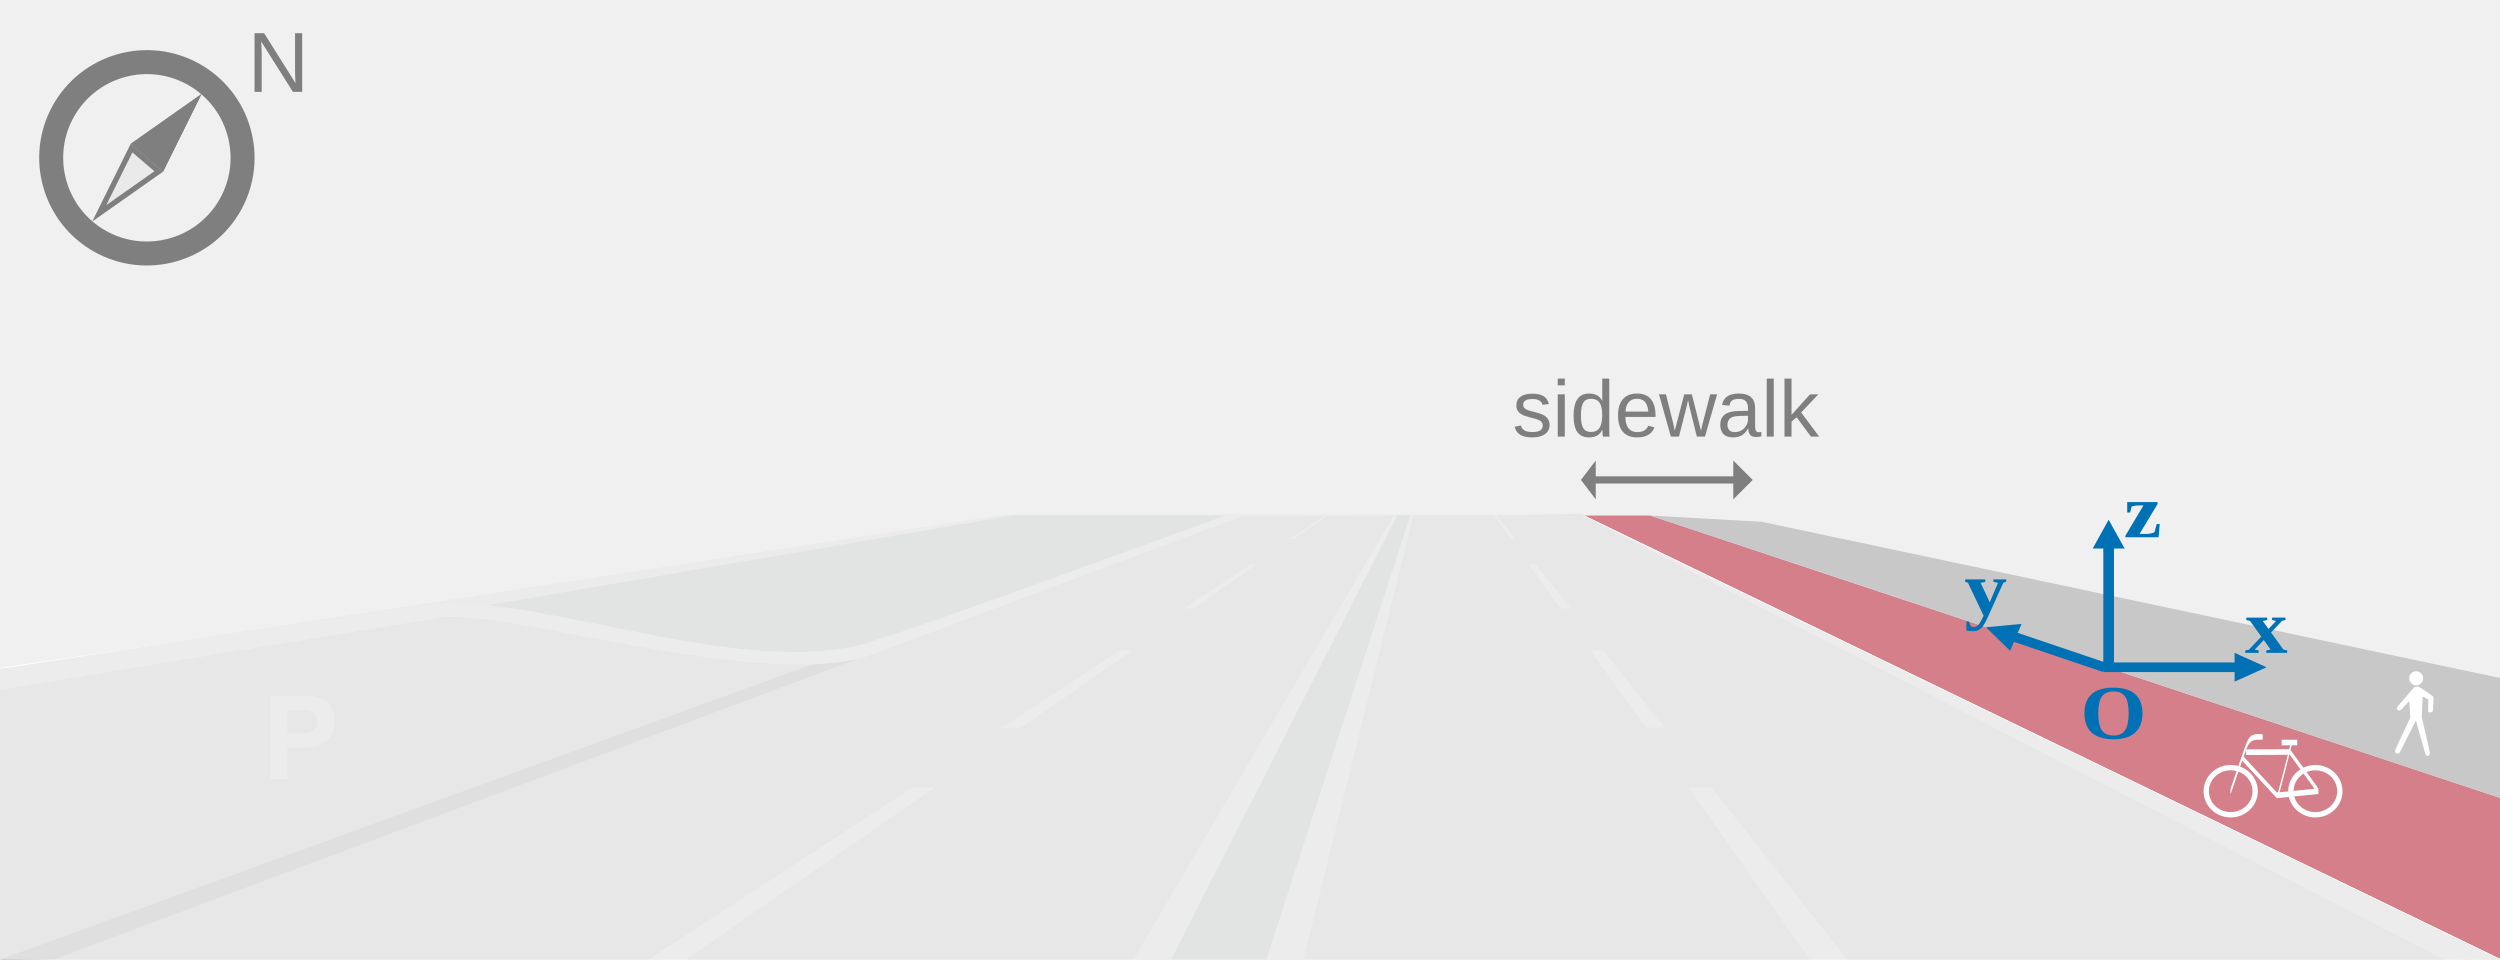
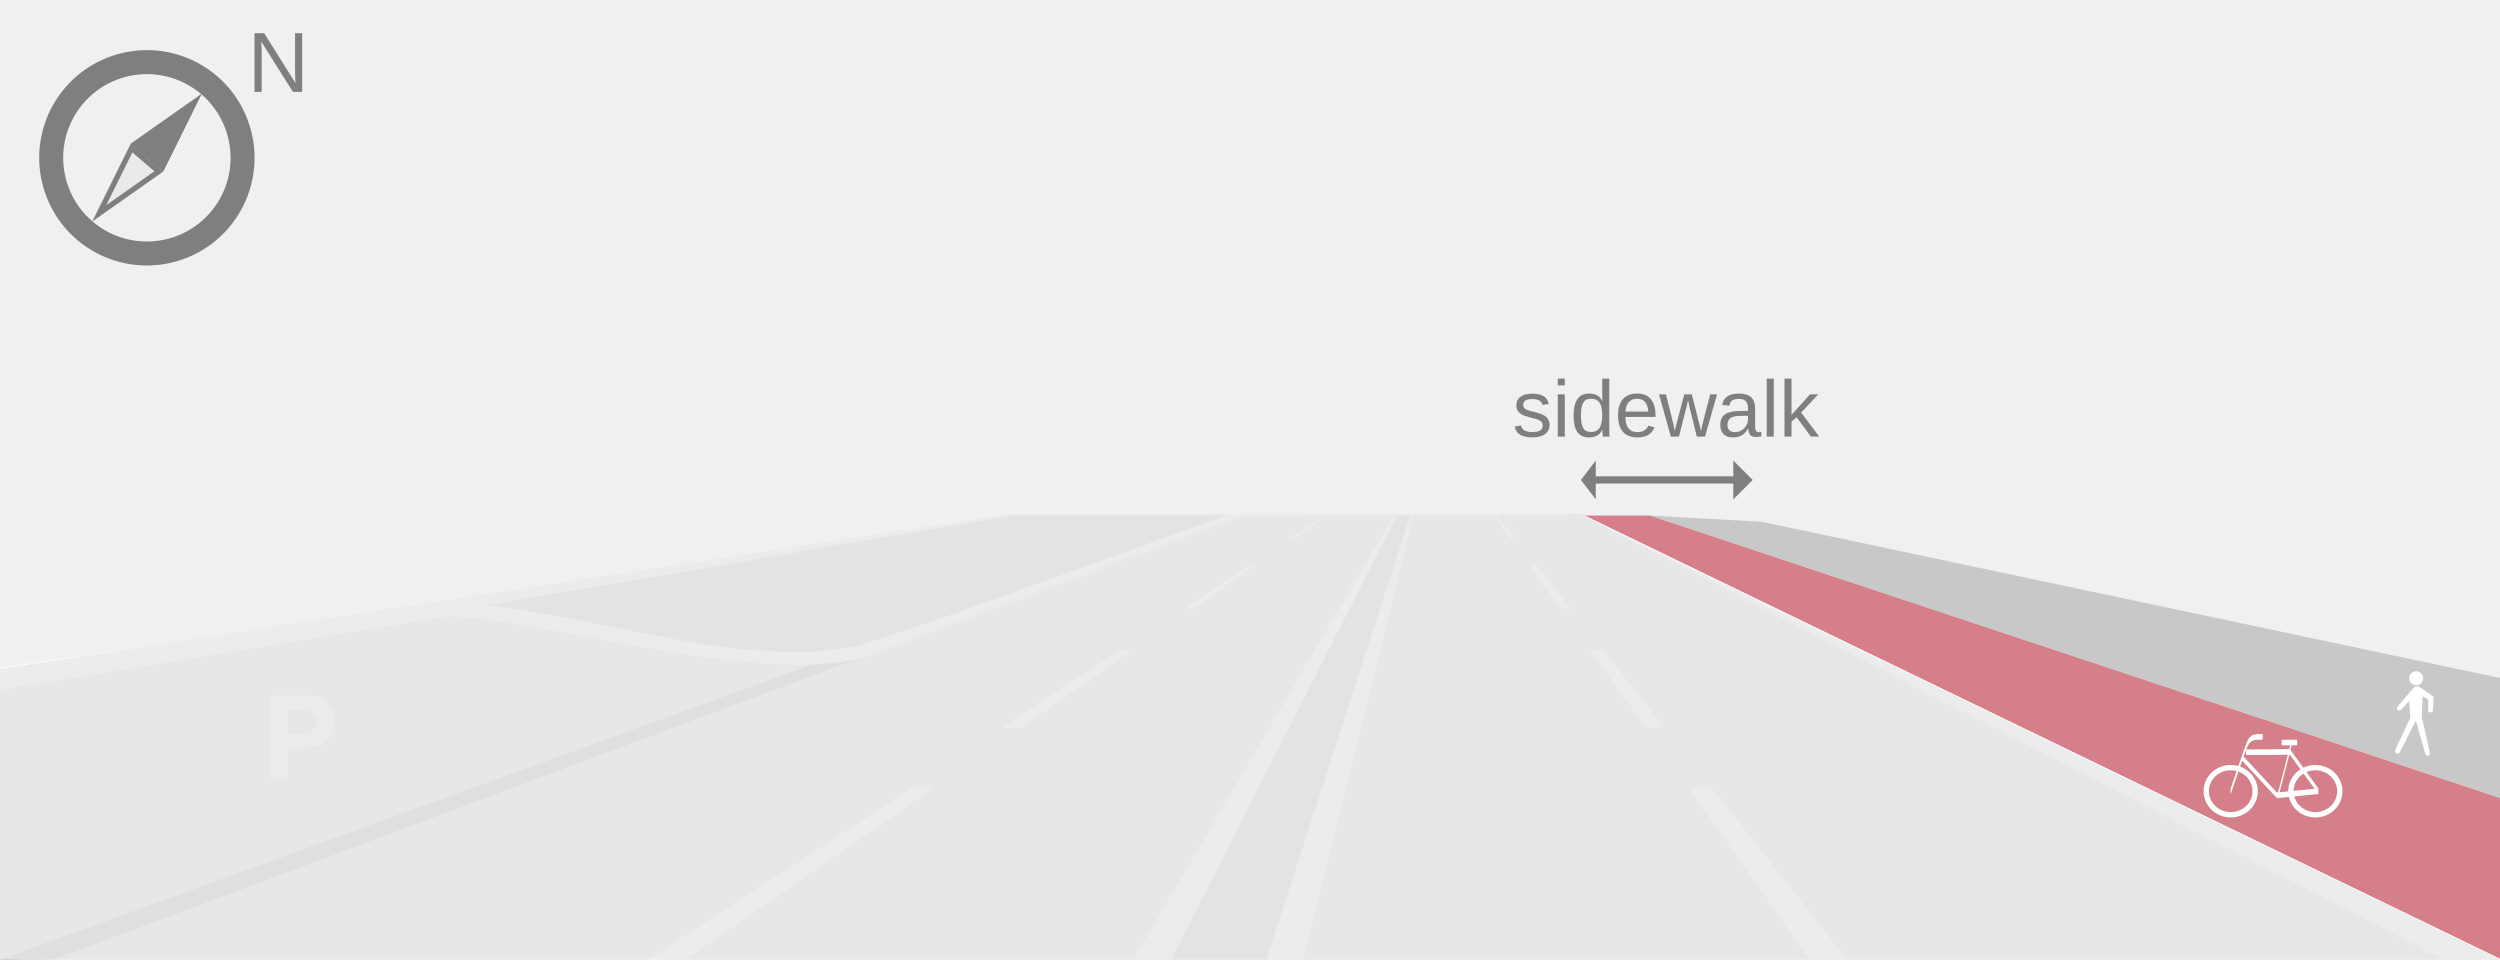
<svg xmlns="http://www.w3.org/2000/svg" width="100%" height="100%" viewBox="0 0 469 180" version="1.1" xml:space="preserve" style="fill-rule:evenodd;clip-rule:evenodd;stroke-linecap:round;stroke-miterlimit:1;">
  <g transform="matrix(1,0,0,0.734694,-540,-257.143)">
    <g id="Road" transform="matrix(0.652961,0,0,0.888753,540.039,336.116)">
      <g>
        <g transform="matrix(0.0299978,0,0,0.0299989,0,2.00018e-12)">
          <path d="M11888,5468L15154,5450L23686,9706L354,9706L11888,5468Z" style="fill:rgb(200,200,200);" />
        </g>
        <g transform="matrix(0.0299978,0,0,0.0299989,0,2.00018e-12)">
          <path d="M9696.43,5458L11736.2,5458L-2,9705.12L0,7115.25L9696.43,5458Z" style="fill:rgb(151,175,170);" />
        </g>
        <g transform="matrix(0.0299978,0,0,0.0299989,0,2.00018e-12)">
          <path d="M3840.41,6473C5459.42,6249.93 6190.2,7032.27 8291.2,6702.48C8292.43,6702.29 -2,9705.12 -2,9705.12L0,7115.25C0,7115.25 2826.34,6612.73 3840.41,6473Z" style="fill:rgb(200,200,200);" />
        </g>
        <g transform="matrix(0.0149989,0,0,0.0149995,0,0)">
          <path d="M15698.2,13715.4L16376,13678.5L1053,19411L-4,19420L15698.2,13715.4Z" style="fill:rgb(127,127,127);" />
        </g>
        <g transform="matrix(0.0149989,0,0,0.0149995,0,0)">
          <path d="M23503.4,10916L23829.1,10916C23829.1,10916 16605.4,13614.9 16582.4,13621.7C14495.1,14238.8 9883.77,12755.1 8495.51,12864.6C8431.41,12869.7 -0,14255.1 -0,14255.1L0,13832.5C0,13832.5 8474.41,12594.5 8511.1,12594C10651.4,12563.1 13914.5,13881.8 16285.1,13439.7C17008.9,13304.7 23503.4,10916 23503.4,10916Z" style="fill:white;" />
        </g>
        <g transform="matrix(0.0299978,0,0,0.0299989,0,0)">
          <path d="M13504.5,5458L13534.4,5458L12482.5,9705.12L12127.3,9705.12L13504.5,5458Z" style="fill:white;" />
        </g>
        <g transform="matrix(0.0299978,0,0,0.0299989,0,0)">
          <path d="M16168.9,8060.96L16389.5,8060.96L17690.1,9710L17330.6,9710L16168.9,8060.96Z" style="fill:white;" />
        </g>
        <g transform="matrix(0.0299978,0,0,0.0299989,-52.5342,-66.6388)">
          <path d="M16980.1,8970.22L17104.8,8970.22L17690.1,9710L17512.9,9711.79L16980.1,8970.22Z" style="fill:white;" />
        </g>
        <g transform="matrix(0.0299978,0,0,0.0299989,-79.7212,-100.844)">
          <path d="M17298,9285.79L17363.1,9286.45L17701.1,9710L17599.3,9709.8L17298,9285.79Z" style="fill:white;" />
        </g>
        <g transform="matrix(0.0299978,0,0,0.0299989,-95.6977,-120.823)">
          <path d="M17496.5,9483.16L17519.7,9480.51L17701.1,9710L17656.6,9712.01L17496.5,9483.16Z" style="fill:white;" />
        </g>
        <g transform="matrix(-0.0299978,0,0,0.0299989,716.882,4.44089e-14)">
          <path d="M14944.7,8060.96L15156.6,8060.96L17690.1,9710L17330.6,9710L14944.7,8060.96Z" style="fill:white;" />
        </g>
        <g transform="matrix(-0.0299978,0,0,0.0299989,819.114,-66.6388)">
          <path d="M16460.4,8970.22L16584.5,8970.22L17709.4,9711.79L17528,9711.79L16460.4,8970.22Z" style="fill:white;" />
        </g>
        <g transform="matrix(-0.0299978,0,0,0.0299989,871.153,-100.844)">
          <path d="M17006.9,9285.79L17058.7,9285.79L17706.1,9710L17611,9710L17006.9,9285.79Z" style="fill:white;" />
        </g>
        <g transform="matrix(-0.0299978,0,0,0.0299989,905.9,-120.59)">
          <path d="M17493.8,9483.83L17521,9485.2L17854.3,9704.25L17811.2,9704.25L17493.8,9483.83Z" style="fill:white;" />
        </g>
        <g transform="matrix(0.0299978,0,0,0.0299989,0,0)">
          <path d="M13377.6,5458L13504,5458L12127.3,9706L11216,9706L13377.6,5458Z" style="fill:rgb(151,175,170);" />
        </g>
        <g transform="matrix(0.0299978,0,0,0.0299989,0,0)">
          <path d="M13346.6,5458L13377.6,5458L11216.4,9705.12L10857.4,9705.12L13346.6,5458Z" style="fill:white;" />
        </g>
        <g transform="matrix(0.0299978,0,0,0.0299989,0,0)">
          <path d="M15801.9,5458L15168.9,5458L23944,9705.12L23944,8162.87L15801.9,5458Z" style="fill:rgb(212,127,137);" />
        </g>
        <g transform="matrix(0.0299978,0,0,0.0299989,0,0)">
          <path d="M15801.9,5458L16870.7,5518L23944,7014.64L23944,8162.87L15801.9,5458Z" style="fill:rgb(200,200,200);" />
        </g>
        <g transform="matrix(0.0299978,0,0,0.0299989,0,0)">
          <path d="M15139.7,5450L15173.7,5458L23944,9705.12L23401.6,9710L15139.7,5450Z" style="fill:white;" />
        </g>
      </g>
      <g transform="matrix(2.01665,0,0,1.64625,-1309.06,-680.788)">
        <g transform="matrix(0.204949,0,0,0.327466,858.226,480.117)">
          <path d="M530.238,233.354C540.647,233.354 549.098,239.62 549.098,247.337C549.098,255.054 540.647,261.319 530.238,261.319C519.829,261.319 511.378,255.054 511.378,247.337C511.378,239.62 519.829,233.354 530.238,233.354ZM530.238,236.195C521.907,236.195 515.083,241.161 515.083,247.337C515.083,253.513 521.907,258.479 530.238,258.479C538.568,258.479 545.393,253.513 545.393,247.337C545.393,241.161 538.568,236.195 530.238,236.195Z" style="fill:white;" />
        </g>
        <g transform="matrix(-0.0622347,0,0,1.225,983.642,-48.2764)">
          <path d="M196.138,489.719C213.18,489.742 223.496,489.547 232.672,490.963C238.161,491.81 269.055,497.459 269.055,497.459" style="fill:none;stroke:white;stroke-width:0.8px;" />
        </g>
        <g transform="matrix(-0.0622347,0,0,1.225,983.642,-48.2764)">
          <path d="M233.496,491.903C213.357,491.926 133.702,491.859 133.702,491.859L68.352,497.459L163.363,498.047L242.668,492.714" style="fill:none;stroke:white;stroke-width:0.8px;stroke-linejoin:round;" />
        </g>
        <g transform="matrix(-0.0622347,0,0,1.225,983.642,-48.2764)">
          <path d="M129.584,490.527C129.584,490.527 156.879,497.338 161.077,498.047" style="fill:none;stroke:white;stroke-width:0.8px;" />
        </g>
        <g transform="matrix(-0.0622347,0,0,1.225,982.242,-48.2764)">
          <path d="M129.584,490.527L94.641,490.527" style="fill:none;stroke:white;stroke-width:0.8px;" />
        </g>
        <g transform="matrix(0.204949,0,0,0.327466,870.29,480.117)">
          <path d="M530.238,233.354C540.647,233.354 549.098,239.62 549.098,247.337C549.098,255.054 540.647,261.319 530.238,261.319C519.829,261.319 511.378,255.054 511.378,247.337C511.378,239.62 519.829,233.354 530.238,233.354ZM530.238,236.195C521.907,236.195 515.083,241.161 515.083,247.337C515.083,253.513 521.907,258.479 530.238,258.479C538.568,258.479 545.393,253.513 545.393,247.337C545.393,241.161 538.568,236.195 530.238,236.195Z" style="fill:white;" />
        </g>
      </g>
      <g transform="matrix(1.19765,2.16874e-16,2.39103e-16,1.19764,69.0351,239.493)">
        <path d="M7.219,0L7.219,-20.043L13.713,-20.043C16.174,-20.043 17.778,-19.943 18.525,-19.742C19.674,-19.441 20.635,-18.787 21.41,-17.78C22.185,-16.773 22.572,-15.472 22.572,-13.877C22.572,-12.647 22.349,-11.612 21.902,-10.773C21.456,-9.935 20.888,-9.276 20.2,-8.798C19.512,-8.319 18.813,-8.003 18.102,-7.848C17.135,-7.656 15.736,-7.561 13.904,-7.561L11.266,-7.561L11.266,0L7.219,0ZM11.266,-16.652L11.266,-10.965L13.48,-10.965C15.076,-10.965 16.142,-11.07 16.68,-11.279C17.217,-11.489 17.639,-11.817 17.944,-12.264C18.25,-12.71 18.402,-13.23 18.402,-13.822C18.402,-14.551 18.188,-15.153 17.76,-15.627C17.331,-16.101 16.789,-16.397 16.133,-16.516C15.65,-16.607 14.679,-16.652 13.221,-16.652L11.266,-16.652Z" style="fill:white;fill-rule:nonzero;" />
      </g>
      <g transform="matrix(2.43144,0,0,1.98485,-1719.37,-851.211)">
        <g transform="matrix(0.0436461,0,0,0.0726517,969.476,516.934)">
          <ellipse cx="530.238" cy="247.337" rx="18.86" ry="13.983" style="fill:white;" />
        </g>
        <g transform="matrix(0.0195874,0,0,0.0239955,540,362.121)">
          <path d="M23065.6,7337.87C23065.6,7337.87 23037.5,7369.53 23019.2,7388.23C23014.9,7392.66 23002.8,7397.78 22996.1,7392.6C22990.4,7388.13 22989.9,7380.57 22994.9,7372.21C22998,7366.94 23098,7252.07 23098,7252.07L23121.9,7249.93C23121.9,7249.93 23206.7,7304.34 23211.7,7313.49C23213.6,7317.16 23209.3,7393.84 23208.4,7397.36C23207.1,7402.12 23197.7,7406.87 23193,7406.92C23188.2,7406.97 23180.1,7404.56 23179.8,7397.66C23179.6,7392.83 23180.9,7329.11 23180.9,7329.11L23146.7,7309.68L23141.2,7434.51C23141.2,7434.51 23183.6,7612.31 23190.2,7650.97C23191.4,7658.02 23186.8,7669.56 23177.6,7669.43C23169,7669.3 23164.3,7660.88 23162.1,7653.91C23150.6,7617.22 23106,7455.15 23106,7455.15C23106,7455.15 23027,7611.89 23009.2,7647.25C23004.7,7656.3 22992.2,7656.47 22987.6,7653.91C22983.1,7651.34 22977.6,7641.51 22981.9,7631.88C22997.5,7596.57 23072.4,7438.42 23072.4,7438.42L23065.6,7337.87Z" style="fill:white;" />
        </g>
      </g>
    </g>
-     <g transform="matrix(1,0,0,1,32.2226,1.13687e-13)">
-       <g transform="matrix(1.96053,0,0,1.89425,332.712,295.076)">
-         <path d="M240.573,98.374L328.515,158.334L89.295,158.334L89.295,119.154L185.537,98.347L240.573,98.374Z" style="fill:rgb(234,234,234);fill-opacity:0.9;" />
-       </g>
-       <g transform="matrix(0.782017,1.92747e-16,1.56125e-16,1.06441,787.458,461.484)">
-         <g transform="matrix(19.1812,0,0,19.1812,78.741,0)">
-                 </g>
-         <text x="5.182px" y="0px" style="font-family:'ArialMT', 'Arial';font-size:19.181px;fill:rgb(127,127,127);">sidewalk</text>
-       </g>
-       <g transform="matrix(0.527975,0,0,1.01455,718.046,382.769)">
-         <path d="M168.745,89.399L168.745,93.382L163.486,88.495L168.745,83.608L168.745,87.591L217.616,87.591L217.616,83.608L224.516,88.495L217.616,93.382L217.616,89.399L168.745,89.399Z" style="fill:rgb(127,127,127);" />
-       </g>
-       <g id="Coordinate-system" transform="matrix(1,0,1.17097e-30,1.225,72.0009,91.8904)">
-         <g transform="matrix(0.999999,-2.77556e-17,-4.33681e-19,1,539.435,196.543)">
-           <g id="arrow-blue">
-             <g>
-               <path d="M288.925,128.5L291.925,122.5L294.925,128.5L288.925,128.5Z" style="fill:rgb(0,113,180);" />
-               <path d="M291.925,153.129L291.925,127.3" style="fill:none;stroke:rgb(0,113,180);stroke-width:2px;stroke-linecap:butt;stroke-linejoin:round;stroke-miterlimit:1.5;" />
-             </g>
+     <g id="Sidewalk" transform="matrix(1,0,0,1,32.2226,1.13687e-13)">
+       <g id="Overlays">
+         <g id="Sidewalk1">
+           <g id="label" transform="matrix(0.782017,1.92747e-16,1.56125e-16,1.06441,787.458,461.484)">
+             <g transform="matrix(19.1812,0,0,19.1812,78.741,0)">
+                         </g>
+             <text x="5.182px" y="0px" style="font-family:'ArialMT', 'Arial';font-size:19.181px;fill:rgb(127,127,127);">sidewalk</text>
          </g>
-         </g>
-         <g id="arrow-blue1" transform="matrix(-0.000549454,1,-0.999999,-7.03087e-05,983.647,57.8701)">
-           <g>
-             <g>
-               <path d="M288.925,128.5L291.925,122.5L294.925,128.5L288.925,128.5Z" style="fill:rgb(0,113,180);" />
-               <path d="M291.925,153.129L291.925,127.3" style="fill:none;stroke:rgb(0,113,180);stroke-width:2px;stroke-linecap:butt;stroke-linejoin:round;stroke-miterlimit:1.5;" />
-             </g>
+           <g id="arrow" transform="matrix(0.527975,0,0,1.01455,718.046,382.769)">
+             <path d="M168.745,89.399L168.745,93.382L163.486,88.495L168.745,83.608L168.745,87.591L217.616,87.591L217.616,83.608L224.516,88.495L217.616,93.382L217.616,89.399L168.745,89.399Z" style="fill:rgb(127,127,127);" />
          </g>
-         </g>
-         <g id="arrow-blue2" transform="matrix(0.356584,-0.93637,0.934188,0.351261,589.814,571.768)">
-           <g>
-             <g>
-               <path d="M288.925,128.5L291.925,122.5L294.925,128.5L288.925,128.5Z" style="fill:rgb(0,113,180);" />
-               <g transform="matrix(1,-1.66533e-16,-1.11022e-16,0.73768,0,33.3934)">
-                 <path d="M291.925,153.129L291.925,127.3" style="fill:none;stroke:rgb(0,113,180);stroke-width:2px;stroke-linecap:butt;stroke-linejoin:round;stroke-miterlimit:1.5;" />
-               </g>
-             </g>
+           <g transform="matrix(1.96053,0,0,1.89425,332.712,295.076)">
+             <path d="M240.573,98.374L328.515,158.334L89.295,158.334L89.295,119.154L185.537,98.347L240.573,98.374Z" style="fill:rgb(234,234,234);fill-opacity:0.9;" />
          </g>
-         </g>
-         <g transform="matrix(1,0,-1.75162e-46,1,804.293,338.822)">
-           <g transform="matrix(16,0,0,16,8,0)">
-                     </g>
-           <text x="0px" y="0px" style="font-family:'TimesNewRomanPS-BoldMT', 'Times New Roman';font-weight:700;font-size:16px;fill:rgb(0,113,180);">y</text>
-         </g>
-         <g transform="matrix(1.11514,0,0,1.11514,834.196,322.695)">
-           <text x="0px" y="0px" style="font-family:'TimesNewRomanPS-BoldMT', 'Times New Roman';font-weight:700;font-size:14.348px;fill:rgb(0,113,180);">z</text>
-         </g>
-         <g transform="matrix(1,0,-3.50325e-46,1,856.932,346.786)">
-           <g transform="matrix(16,0,0,16,8,0)">
-                     </g>
-           <text x="0px" y="0px" style="font-family:'TimesNewRomanPS-BoldMT', 'Times New Roman';font-weight:700;font-size:16px;fill:rgb(0,113,180);">x</text>
-         </g>
-         <g transform="matrix(1.12889,0,-5.93217e-46,1.12889,826.045,364.639)">
-           <text x="0px" y="0px" style="font-family:'TimesNewRomanPS-BoldMT', 'Times New Roman';font-weight:700;font-size:14.173px;fill:rgb(0,113,180);">O</text>
        </g>
      </g>
    </g>
    <g id="cardinal-direction" transform="matrix(0.168986,0.153081,-0.119697,0.244794,-6887.63,12524.5)">
      <g transform="matrix(0.999531,-0.0287655,0.0325823,0.999531,1745.17,154.476)">
        <g transform="matrix(-0.151565,0.928749,-1.05198,-0.151565,-49064.2,-67373.5)">
          <g transform="matrix(3.60822e-16,3.04013,-4.0676,7.77156e-16,6450.07,-53820.8)">
            <path d="M114.666,32.2L120.759,51.271L108.572,51.271L114.666,32.2Z" style="fill:rgb(234,234,234);" />
            <path d="M114.666,32.2L120.759,51.271L108.572,51.271L114.666,32.2ZM114.666,37.117L110.53,50.06L118.801,50.06L114.666,37.117Z" style="fill:rgb(127,127,127);" />
          </g>
          <g transform="matrix(2.77556e-17,-3.04013,4.0676,-2.91434e-16,6032.97,-53123.6)">
            <path d="M114.666,32.2L120.759,51.271L108.572,51.271L114.666,32.2Z" style="fill:rgb(127,127,127);" />
            <path d="M114.666,32.2L120.759,51.271L108.572,51.271L114.666,32.2ZM114.666,37.117L110.53,50.06L118.801,50.06L114.666,37.117Z" style="fill:rgb(127,127,127);" />
          </g>
        </g>
        <g transform="matrix(5.2769,0,0,6.6878,3443.51,-55126.3)">
          <path d="M530.238,233.354C540.647,233.354 549.098,239.62 549.098,247.337C549.098,255.054 540.647,261.319 530.238,261.319C519.829,261.319 511.378,255.054 511.378,247.337C511.378,239.62 519.829,233.354 530.238,233.354ZM530.238,236.469C522.147,236.469 515.579,241.339 515.579,247.337C515.579,253.335 522.147,258.205 530.238,258.205C538.329,258.205 544.897,253.335 544.897,247.337C544.897,241.339 538.329,236.469 530.238,236.469Z" style="fill:rgb(127,127,127);" />
        </g>
      </g>
      <g transform="matrix(-2.79922,1.75048,-1.86299,-2.63015,6317.06,-53649.4)">
        <g transform="matrix(23.4414,0,0,23.4414,22.1103,0)">
                </g>
        <text x="5.182px" y="0px" style="font-family:'ArialMT', 'Arial';font-size:23.441px;fill:rgb(127,127,127);">N</text>
      </g>
    </g>
  </g>
</svg>
